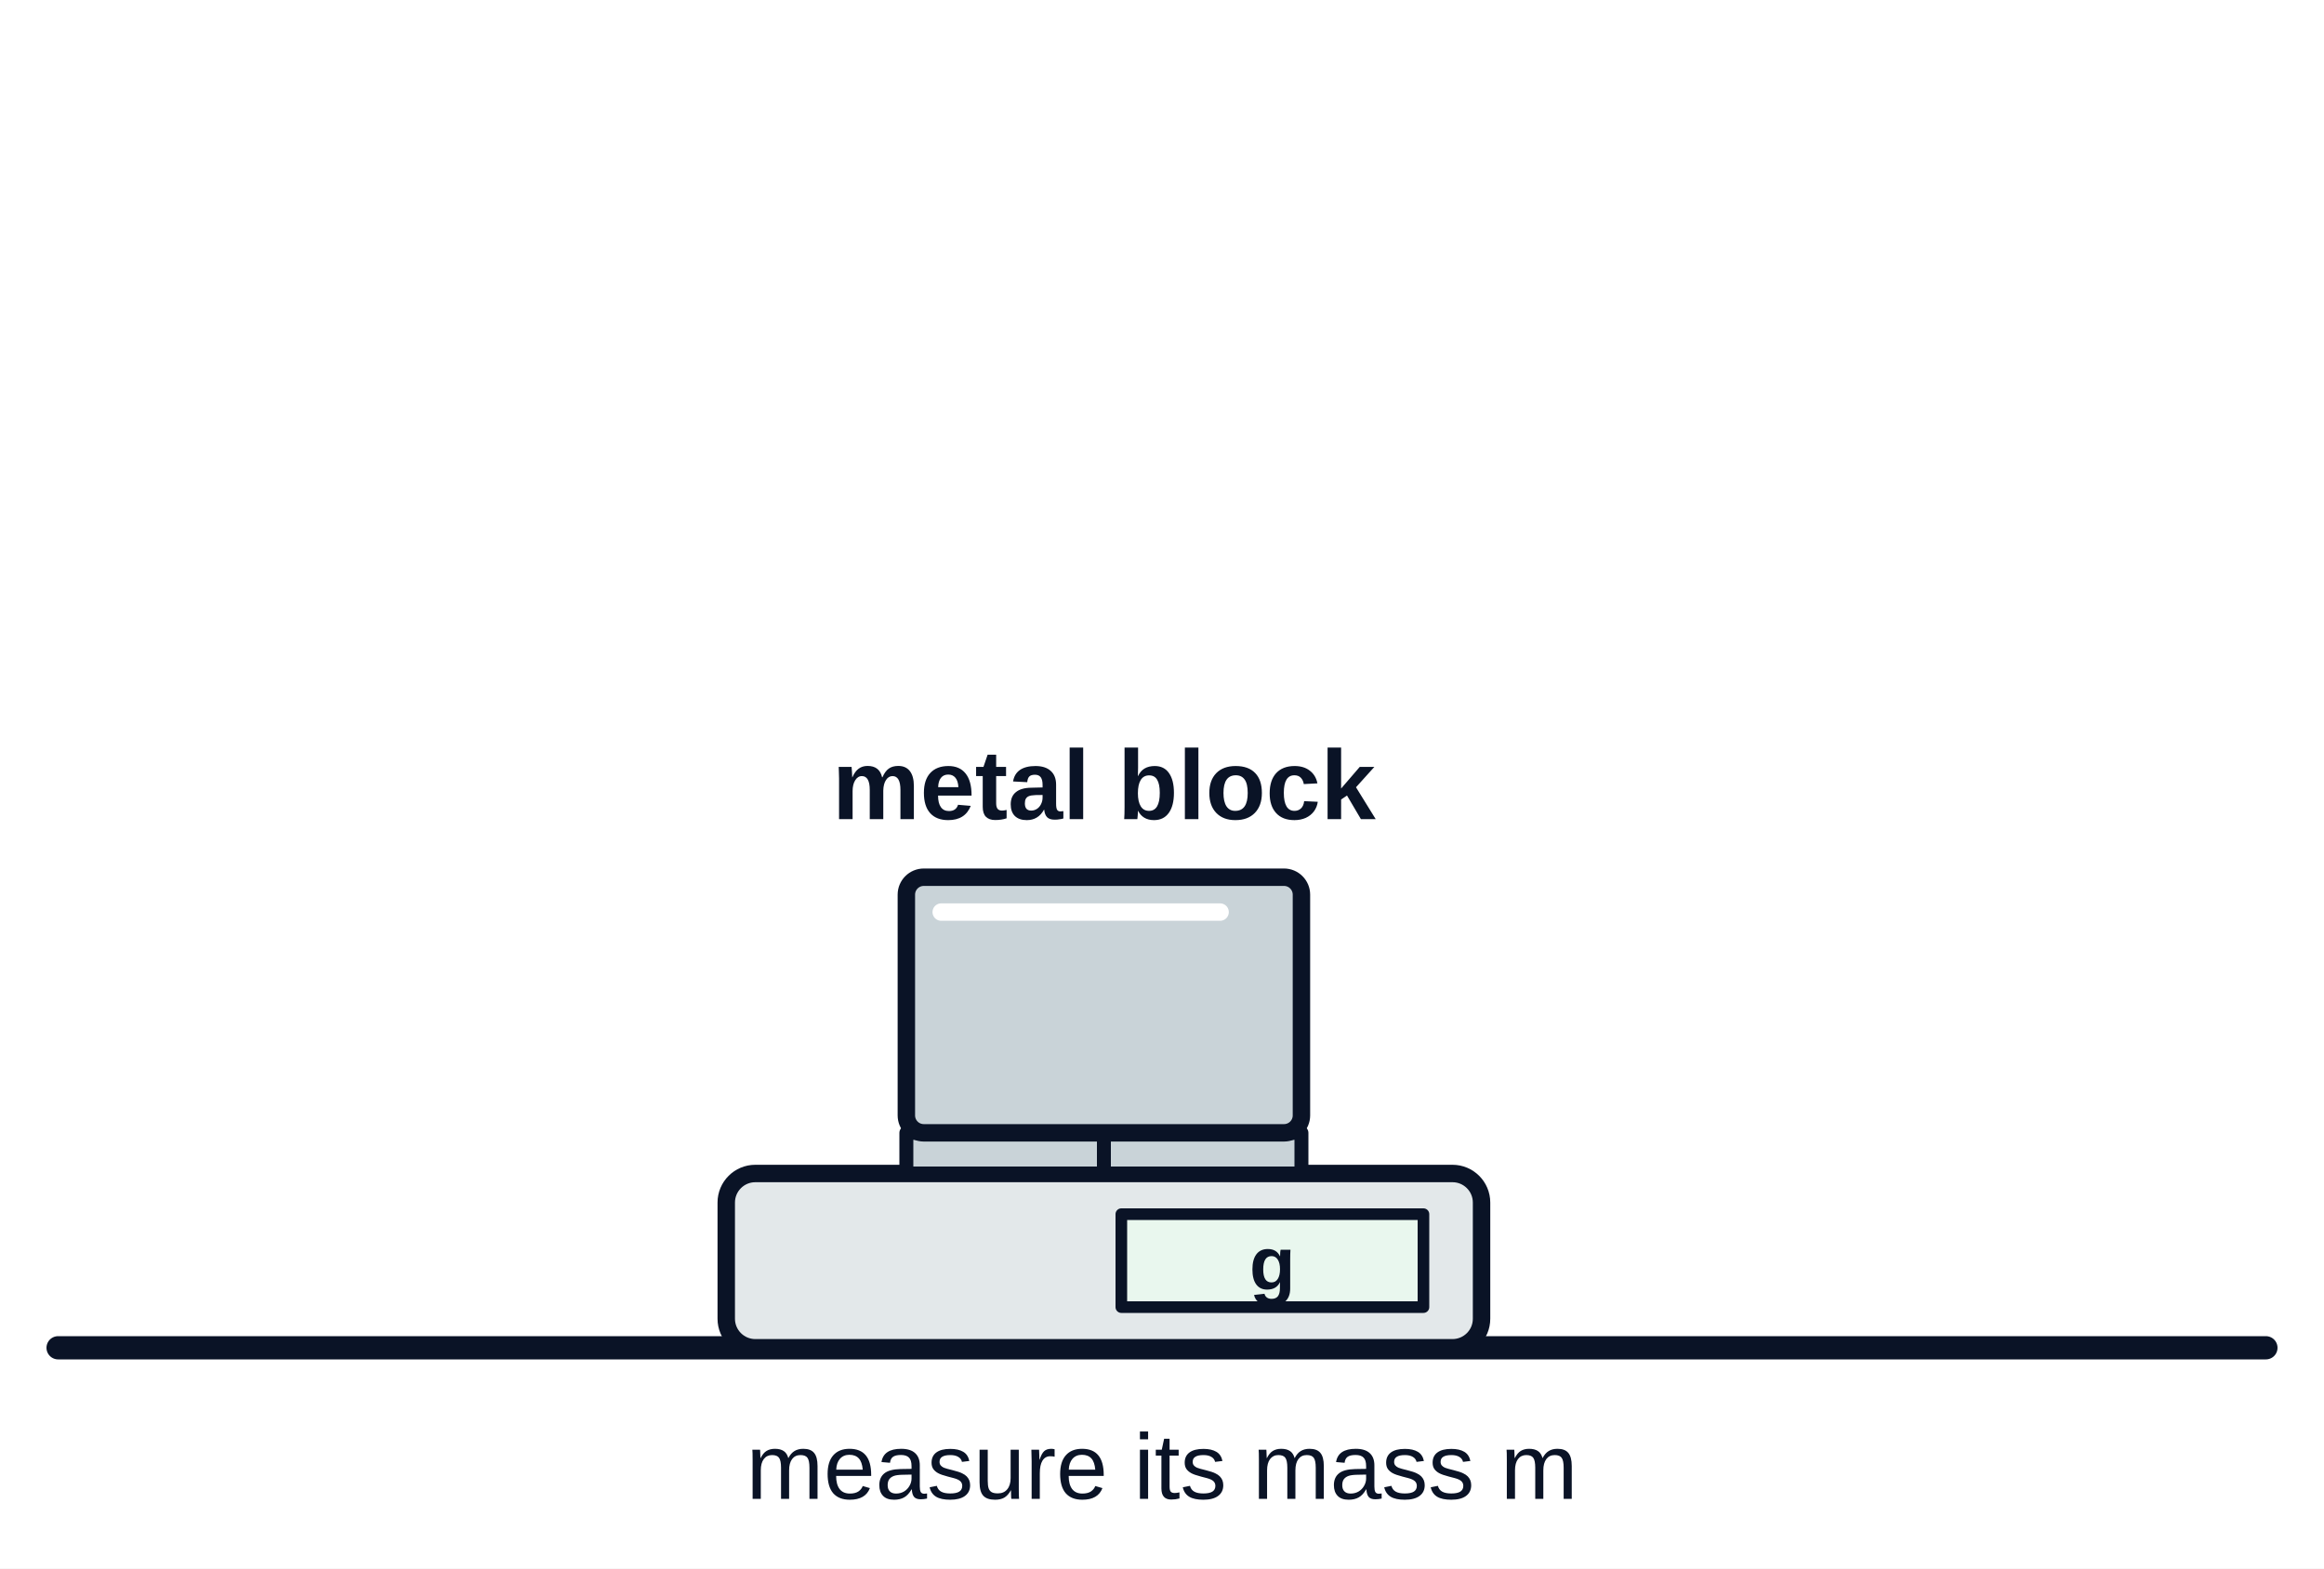
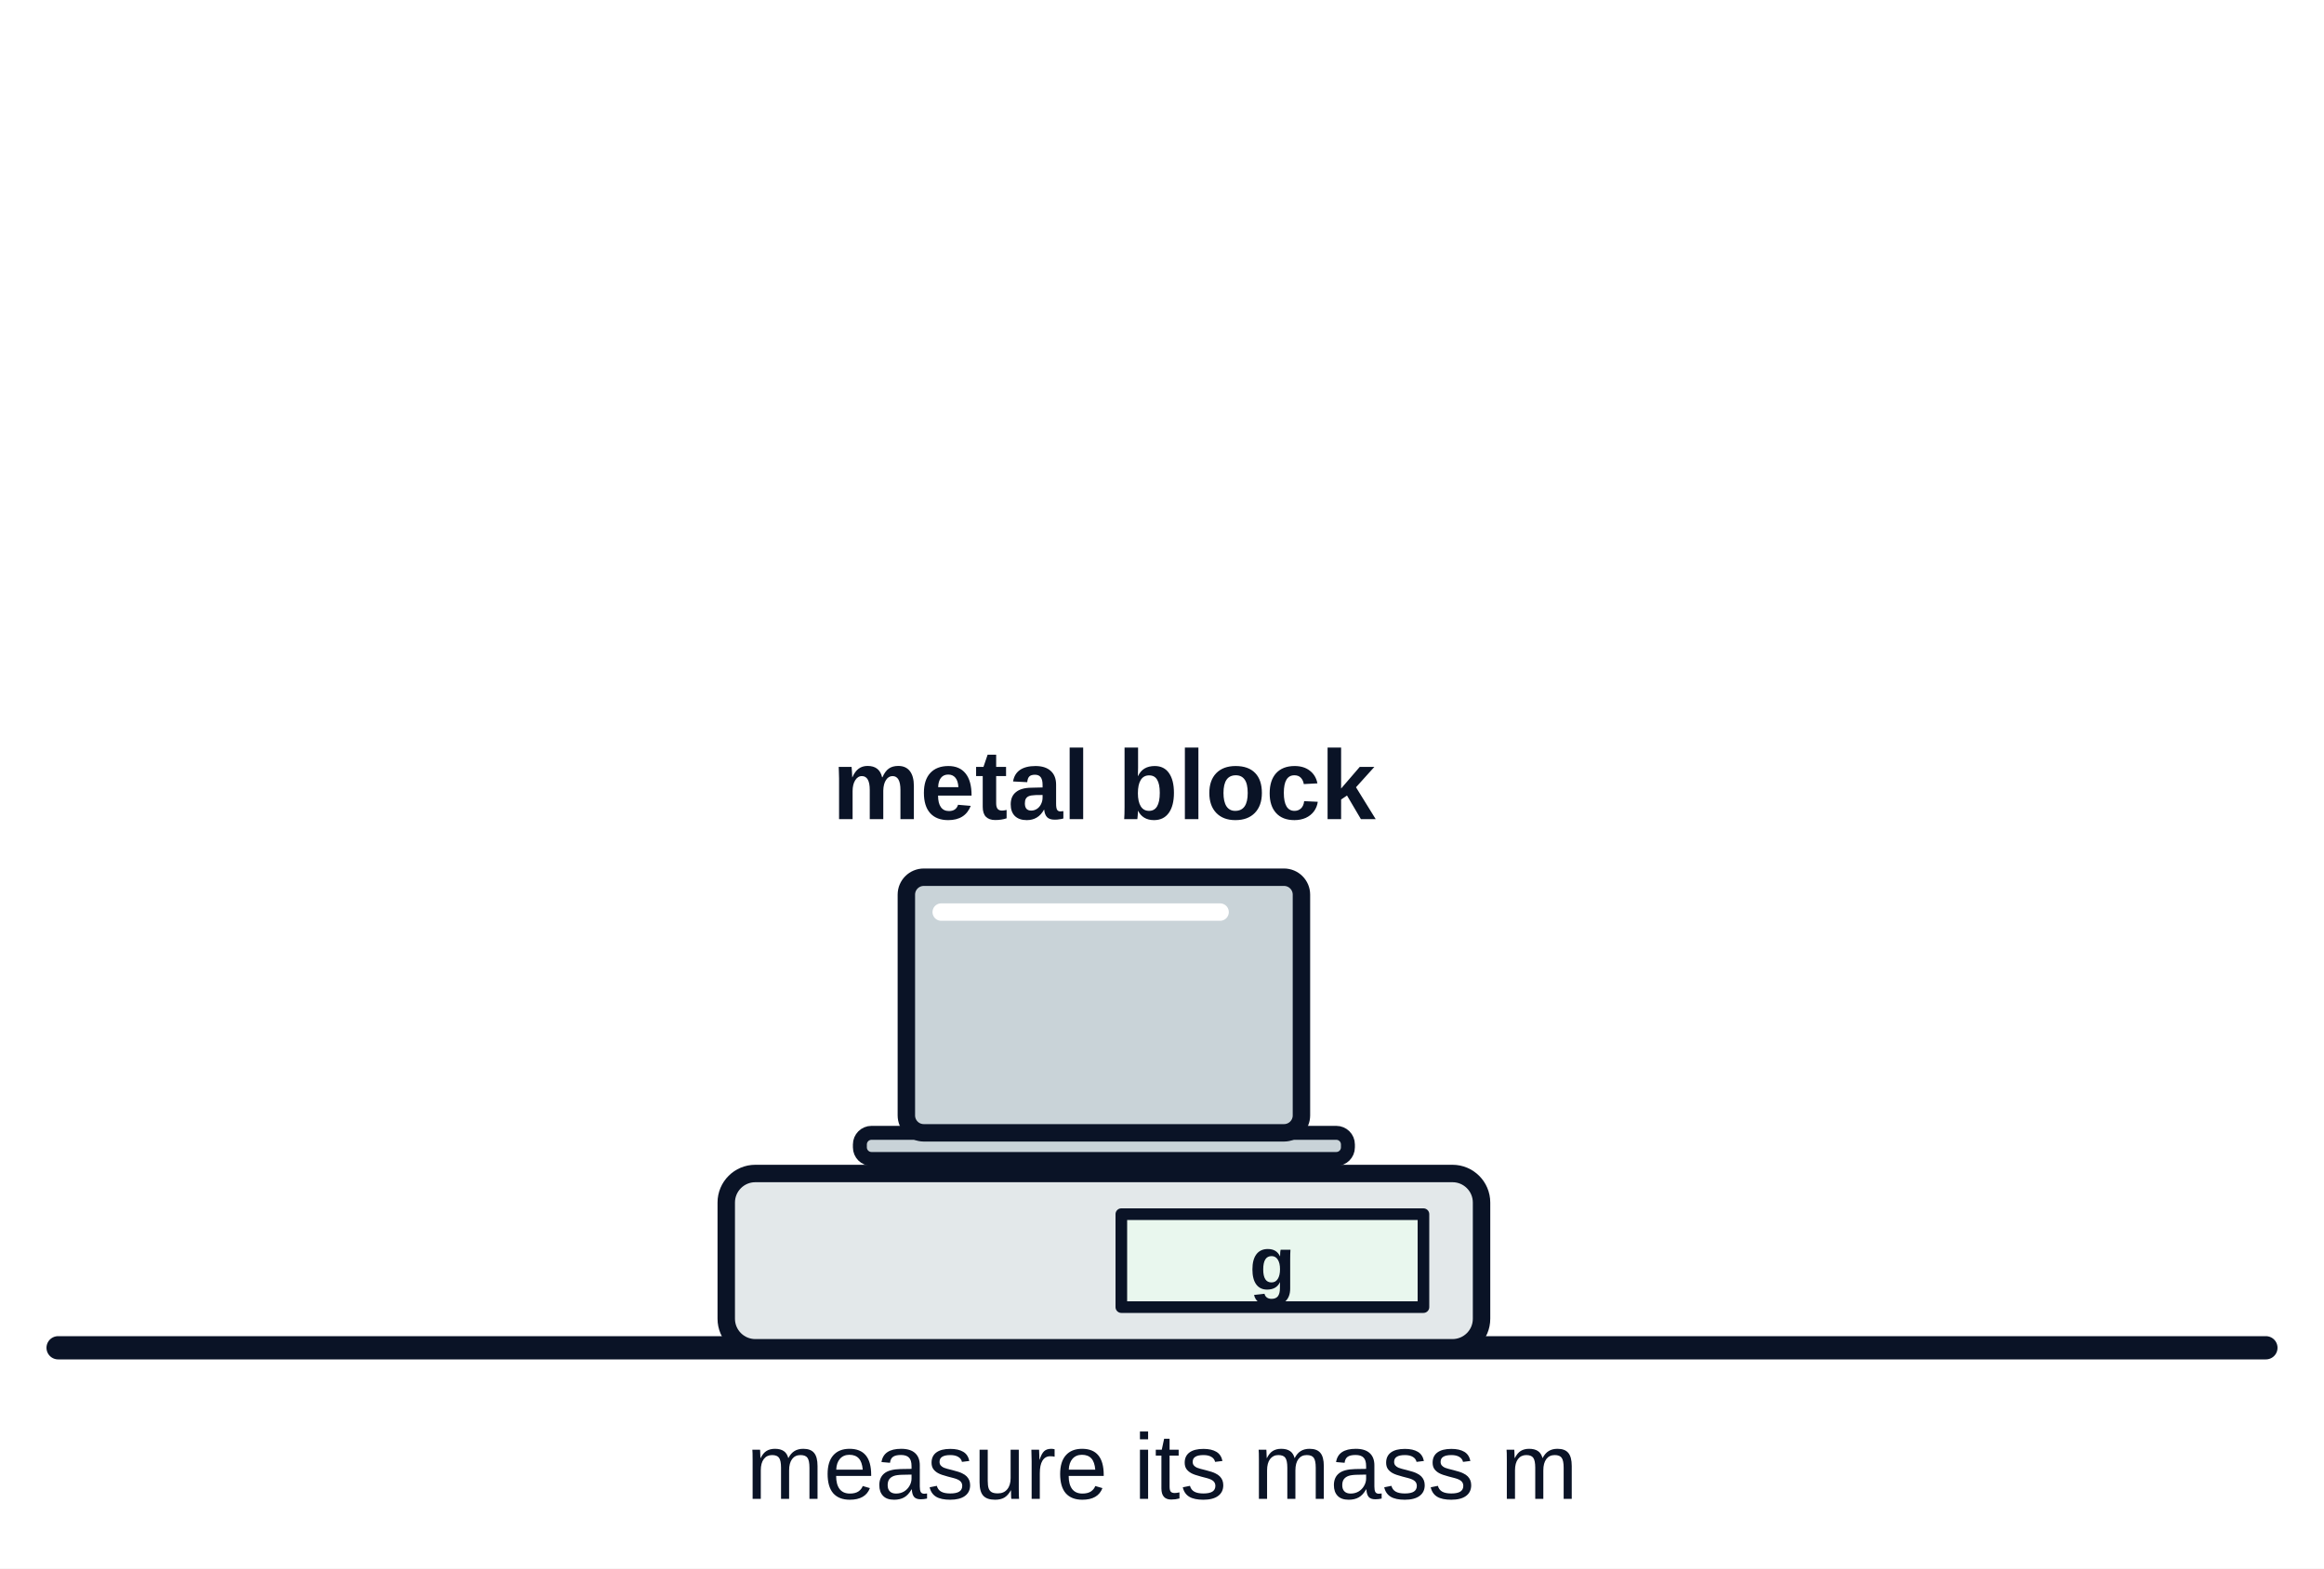
<svg xmlns="http://www.w3.org/2000/svg" viewBox="0 0 400 270" width="400" height="270" role="img" font-family="Arial, Helvetica, sans-serif" fill="none" stroke="#0a1326" stroke-width="3.2" stroke-linecap="round" stroke-linejoin="round">
  <rect width="400" height="270" fill="#ffffff" stroke="none" />
  <line x1="10" y1="232" x2="390" y2="232" stroke="#0a1326" stroke-width="4" />
  <rect x="125" y="202" width="130" height="30" fill="#e3e8ea" stroke="#0a1326" stroke-width="3" rx="5" />
  <rect x="193" y="209" width="52" height="16" fill="#e9f7ee" stroke="#0a1326" stroke-width="2" />
  <text x="219" y="222" text-anchor="middle" font-size="13" font-weight="700" fill="#0a1326" stroke="none">g</text>
-   <rect x="156" y="195" width="68" height="7" fill="#c9d3d8" stroke="#0a1326" stroke-width="2.4" />
-   <line x1="190" y1="202" x2="190" y2="195" stroke="#0a1326" stroke-width="2.4" />
+   <rect x="183" y="199" width="14" height="3" fill="#0a1326" stroke="none" />
+   <rect x="148" y="195" width="84" height="4.5" fill="#c9d3d8" stroke="#0a1326" stroke-width="2.4" rx="2" />
  <rect x="156" y="151" width="68" height="44" fill="#c9d3d8" stroke="#0a1326" stroke-width="3" rx="3" />
  <line x1="162" y1="157" x2="210" y2="157" stroke="#ffffff" stroke-width="3" />
  <text x="190" y="141" text-anchor="middle" font-size="17" font-weight="700" fill="#0a1326" stroke="none">metal block</text>
  <text x="200" y="258" text-anchor="middle" font-size="16" font-weight="400" fill="#0a1326" stroke="none">measure its mass m</text>
</svg>
